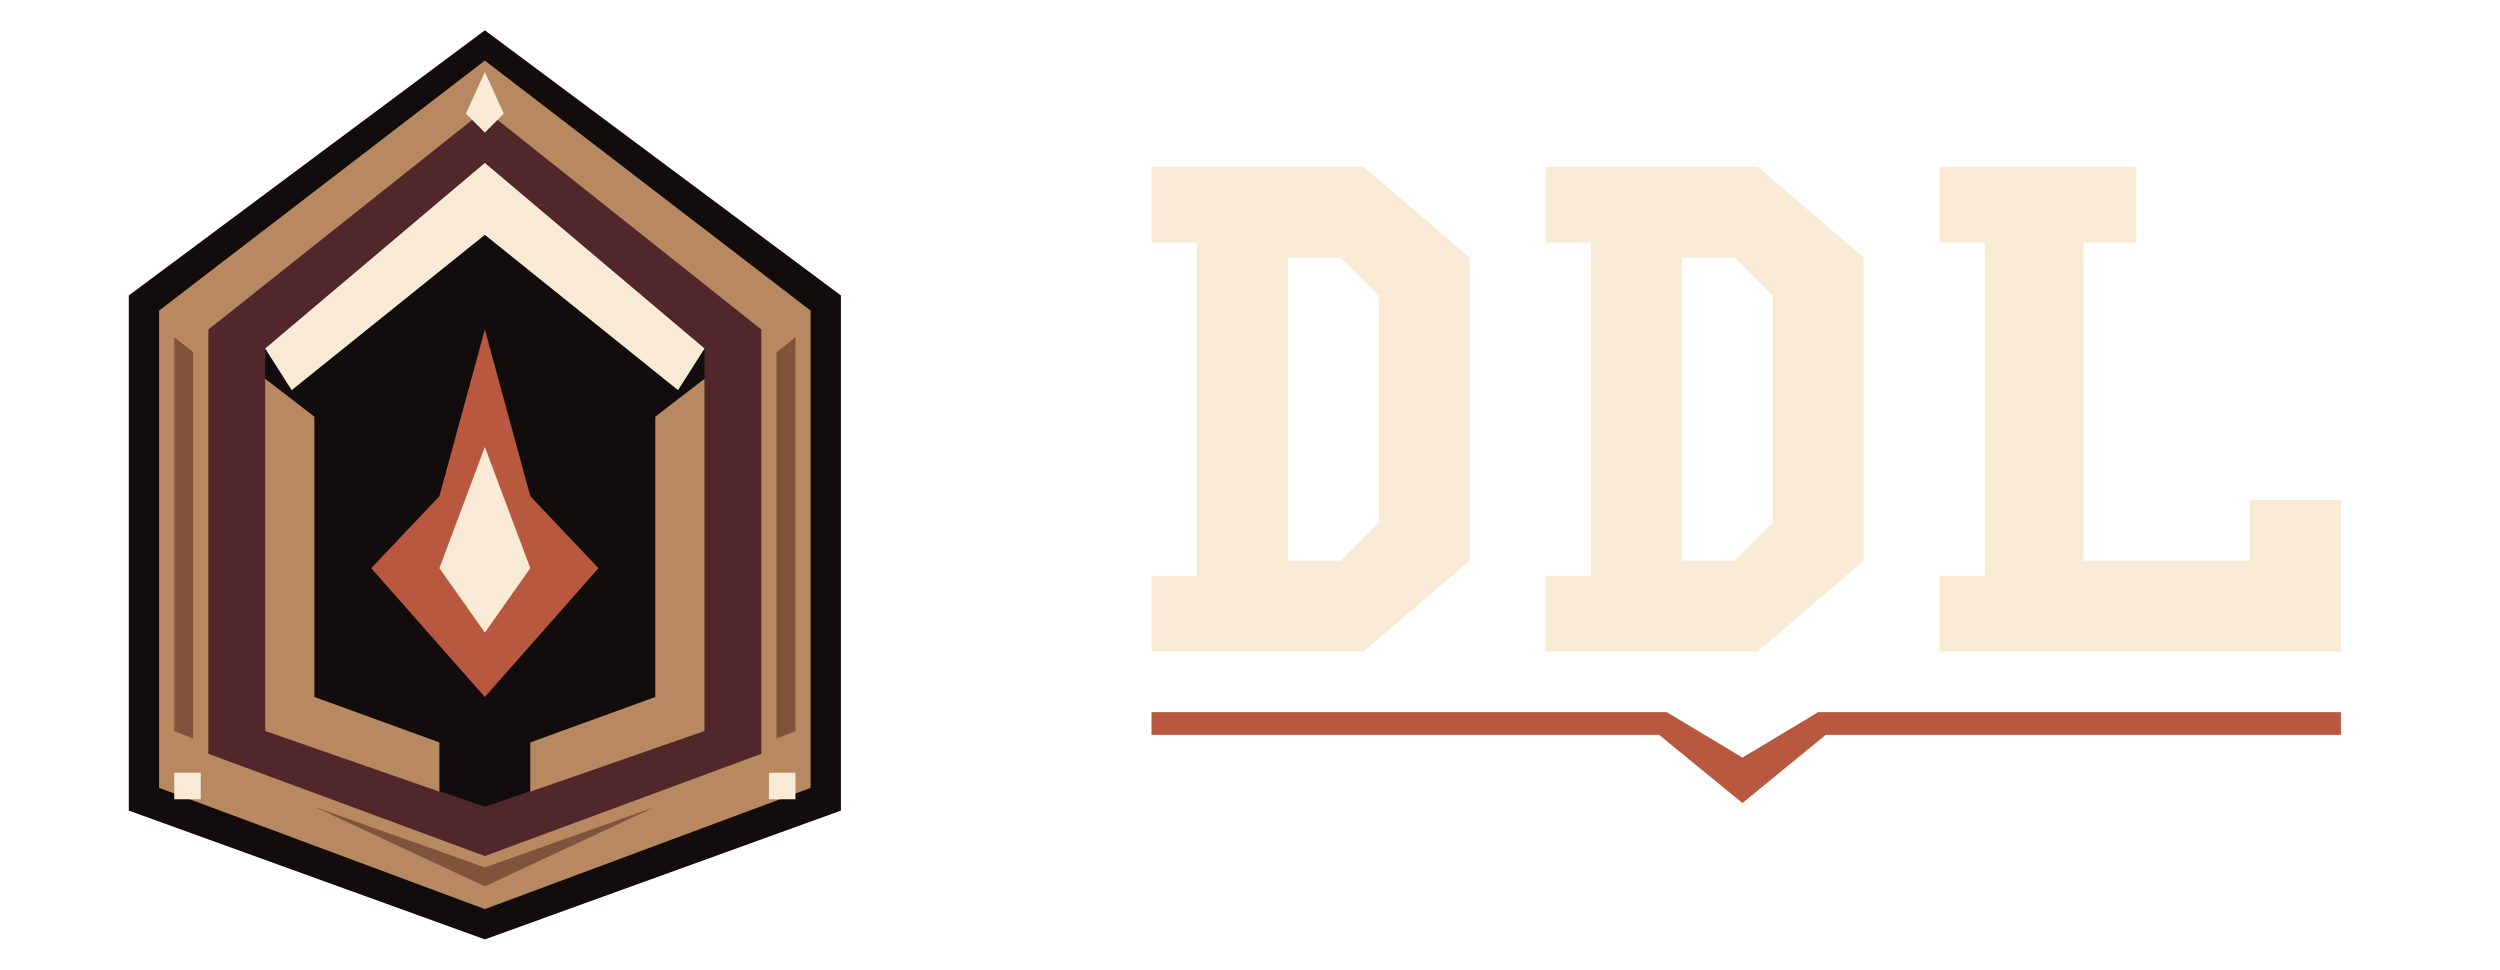
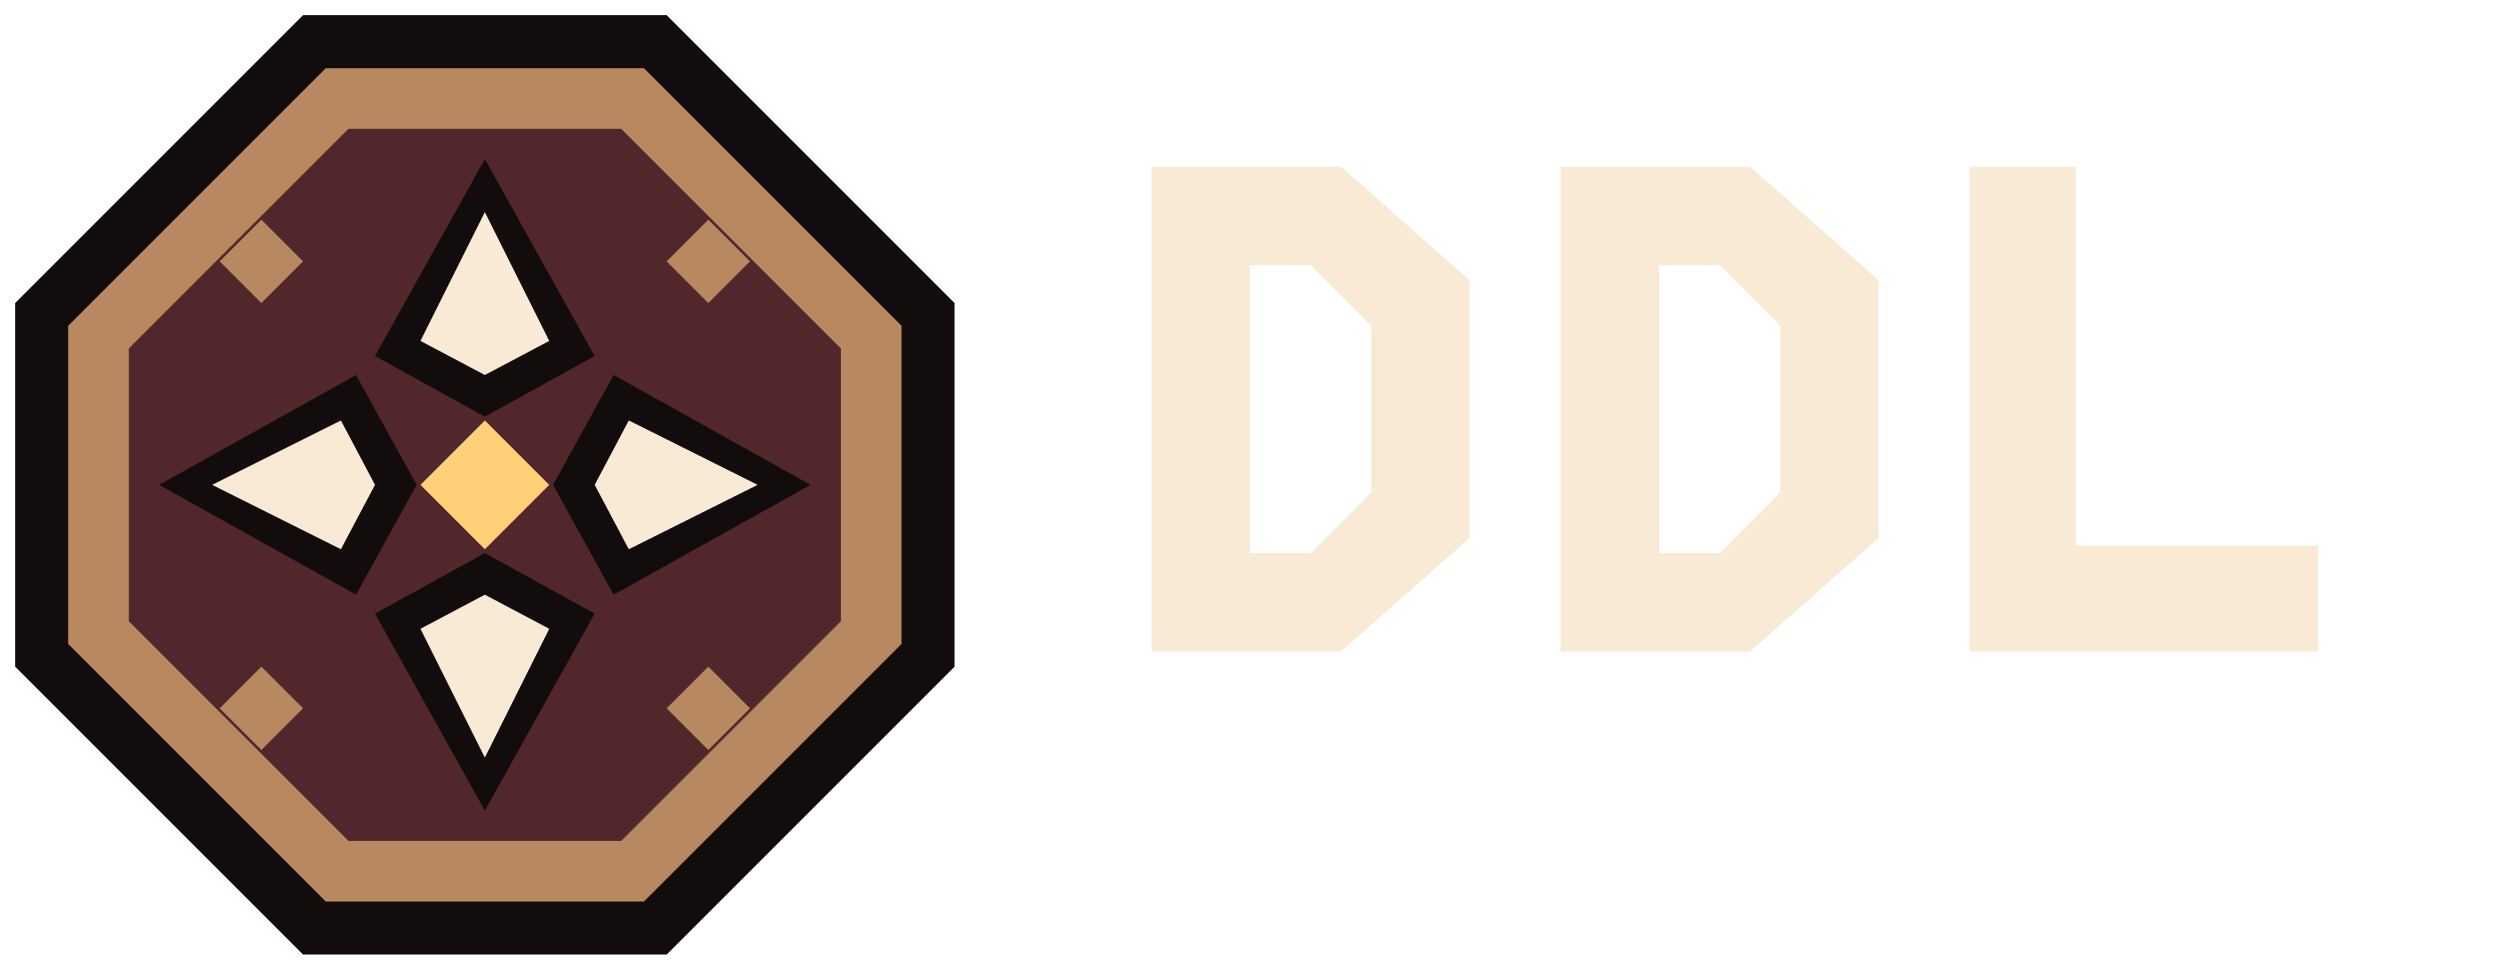
<svg xmlns="http://www.w3.org/2000/svg" width="330" height="128" viewBox="0 0 330 128">
  <g transform="translate(0 0) scale(0.5)">
-     <path fill="#120C0D" d="M128 8 222 78 222 214 128 248 34 214 34 78Z" />
-     <path fill="#B88960" d="M128 16 214 82 214 208 128 240 42 208 42 82Z" />
-     <path fill="#52272B" d="M128 29 201 87 201 199 128 226 55 199 55 87Z" />
-     <path fill="#120C0D" d="M128 43 186 92 186 193 128 213 70 193 70 92Z" />
-     <path fill="#F8EAD5" d="M128 43 186 92 179 103 128 62 77 103 70 92Z" />
-     <path fill="#B88960" d="M70 100 83 110 83 184 116 196 116 209 70 193Z M186 100 173 110 173 184 140 196 140 209 186 193Z" />
-     <path fill="#B8583F" d="M128 87 140 131 158 150 128 184 98 150 116 131Z" />
-     <path fill="#F8EAD5" d="M128 118 140 150 128 167 116 150Z" />
-     <path fill="#80533B" d="M46 89 51 93 51 195 46 193Z M210 89 205 93 205 195 210 193Z M83 213 128 229 173 213 128 234Z" />
-     <path fill="#F8EAD5" d="M128 19 133 30 128 35 123 30Z M46 204 53 204 53 211 46 211Z M203 204 210 204 210 211 203 211Z" />
+     <path fill="#120C0D" d="M80 4H176L252 80V176L176 252H80L4 176V80Z" />
+     <path fill="#B88960" d="M86 18H170L238 86V170L170 238H86L18 170V86Z" />
+     <path fill="#52272B" d="M92 34H164L222 92V164L164 222H92L34 164V92Z" />
+     <path fill="#120C0D" d="M128 42 157 94 128 110 99 94Z M214 128 162 157 146 128 162 99Z M128 214 99 162 128 146 157 162Z M42 128 94 99 110 128 94 157Z" />
+     <path fill="#F8EAD5" d="M128 56 145 90 128 99 111 90Z M200 128 166 145 157 128 166 111Z M128 200 111 166 128 157 145 166Z M56 128 90 111 99 128 90 145Z" />
+     <path fill="#FFD078" d="M128 111 145 128 128 145 111 128Z" />
+     <path fill="#B88960" d="M69 58 80 69 69 80 58 69Z M187 58 198 69 187 80 176 69Z M69 176 80 187 69 198 58 187Z M187 176 198 187 187 198 176 187Z" />
  </g>
  <g transform="translate(152 22) scale(1)">
-     <path fill-rule="evenodd" fill="#F8EAD5" d="M0 0H28L42 12V52L28 64H0V54H6V10H0Z M18 12V52H25L30 47V17L25 12Z" />
-     <g transform="translate(52 0) scale(1)">
-       <path fill-rule="evenodd" fill="#F8EAD5" d="M0 0H28L42 12V52L28 64H0V54H6V10H0Z M18 12V52H25L30 47V17L25 12Z" />
+     <path fill="#F8EAD5" fill-rule="evenodd" d="M0 0H25L42 15V49L25 64H0Z M13 13V51H21L29 43V21L21 13Z" />
+     <g transform="translate(54 0) scale(1)">
+       <path fill="#F8EAD5" fill-rule="evenodd" d="M0 0H25L42 15V49L25 64H0Z M13 13V51H21L29 43V21L21 13Z" />
    </g>
-     <path fill="#F8EAD5" d="M104 0H130V10H123V52H145V44H157V64H104V54H110V10H104Z" />
-     <path fill="#B8583F" d="M0 72H68L78 78 88 72H157V75H89L78 84 67 75H0Z" />
+     <path fill="#F8EAD5" d="M108 0H122V50H154V64H108Z" />
  </g>
</svg>
